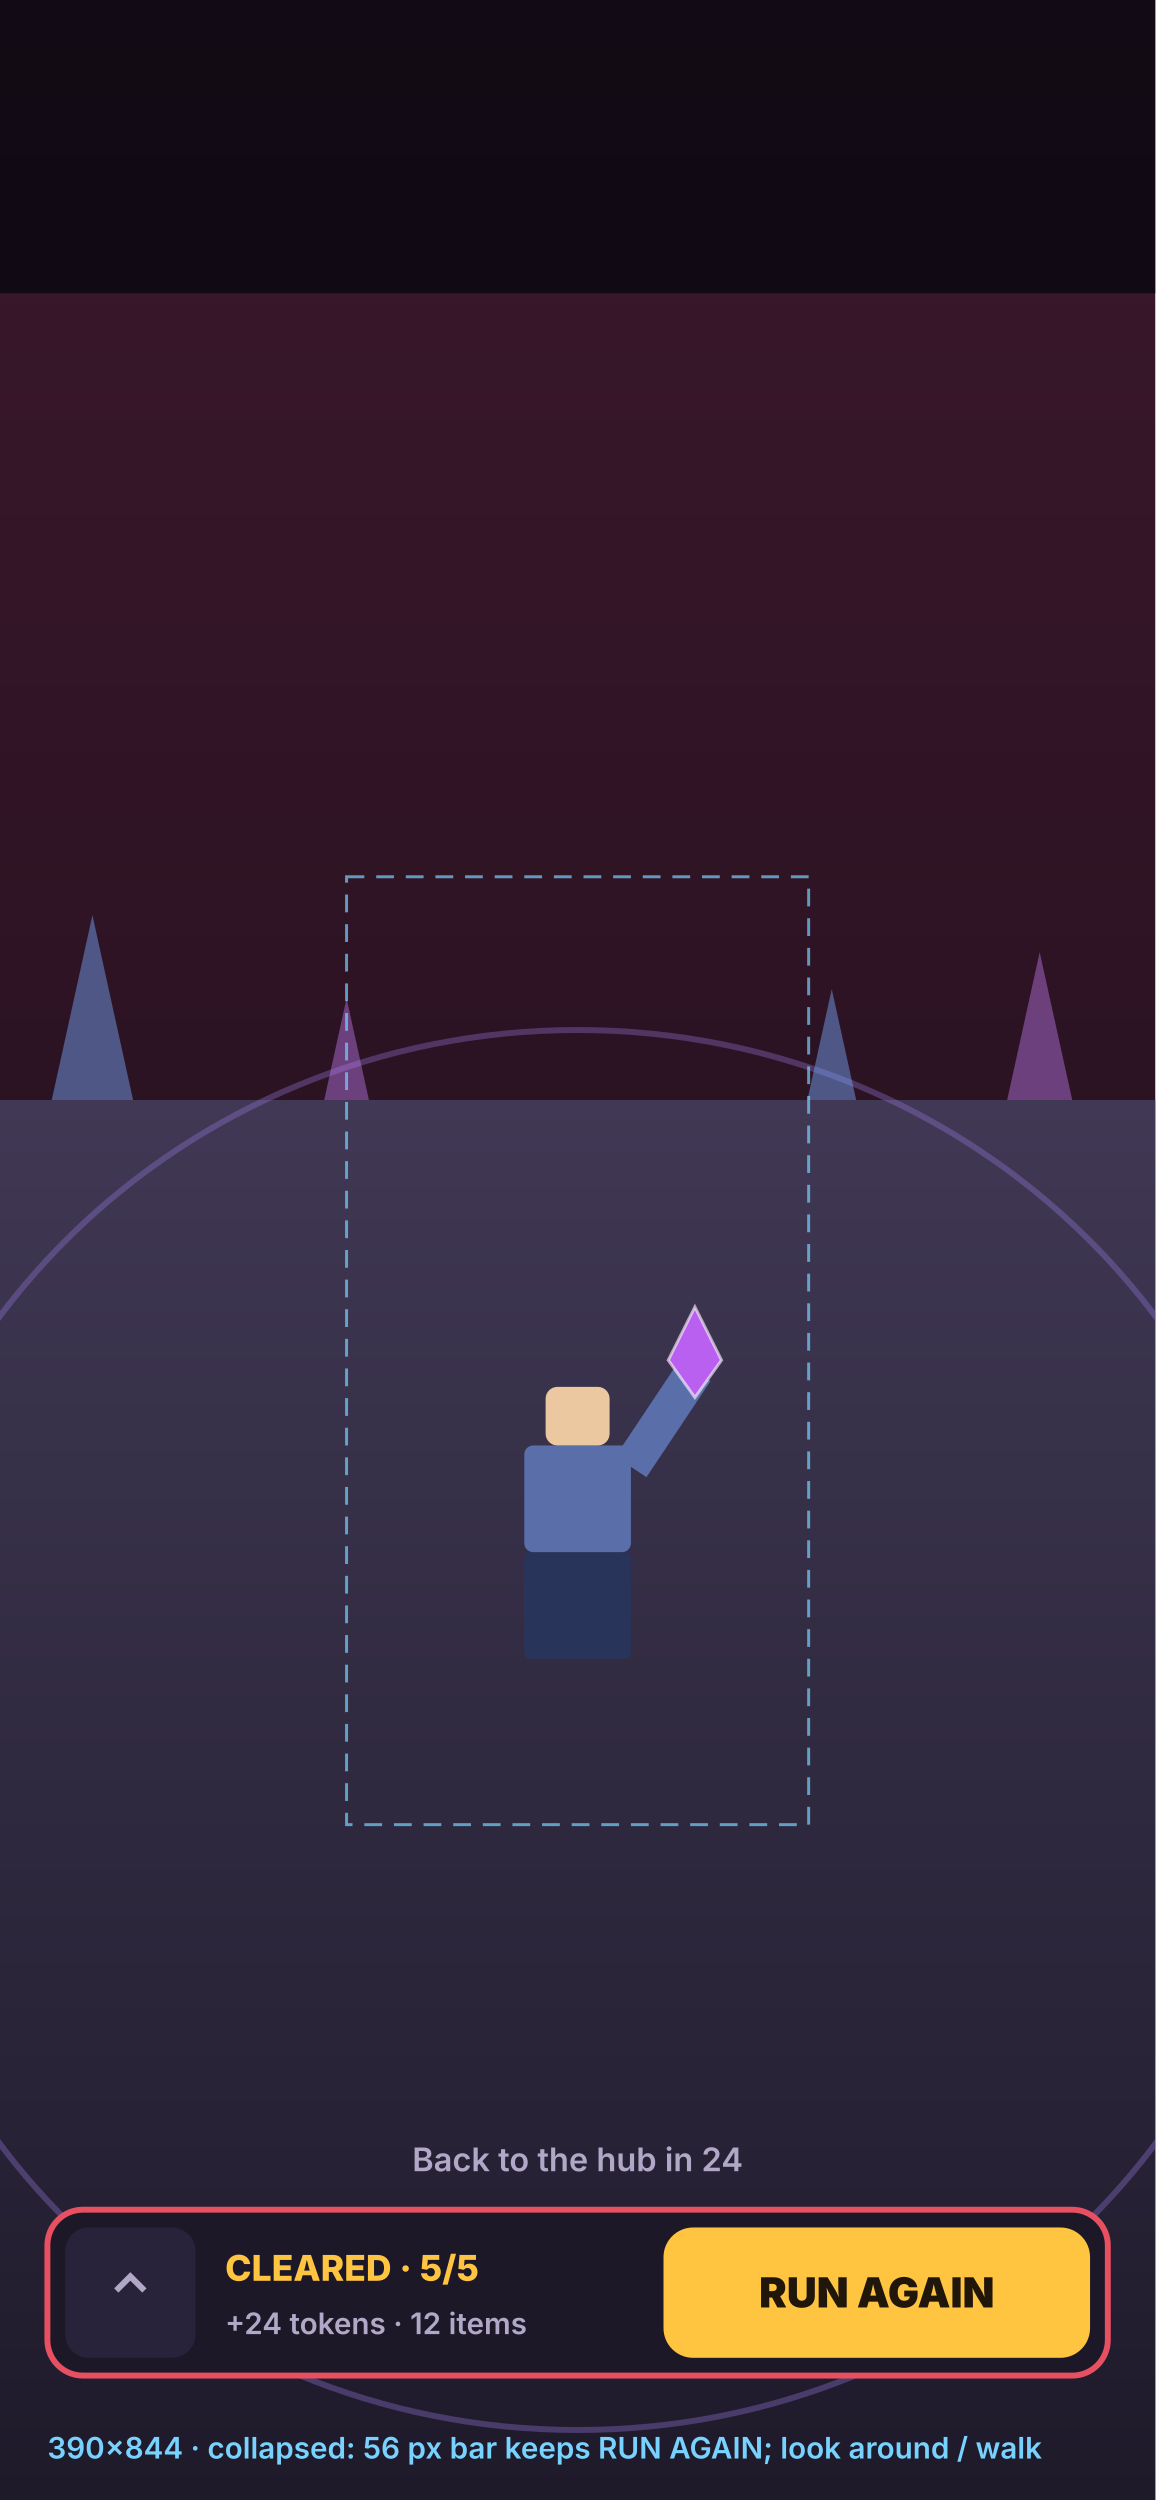
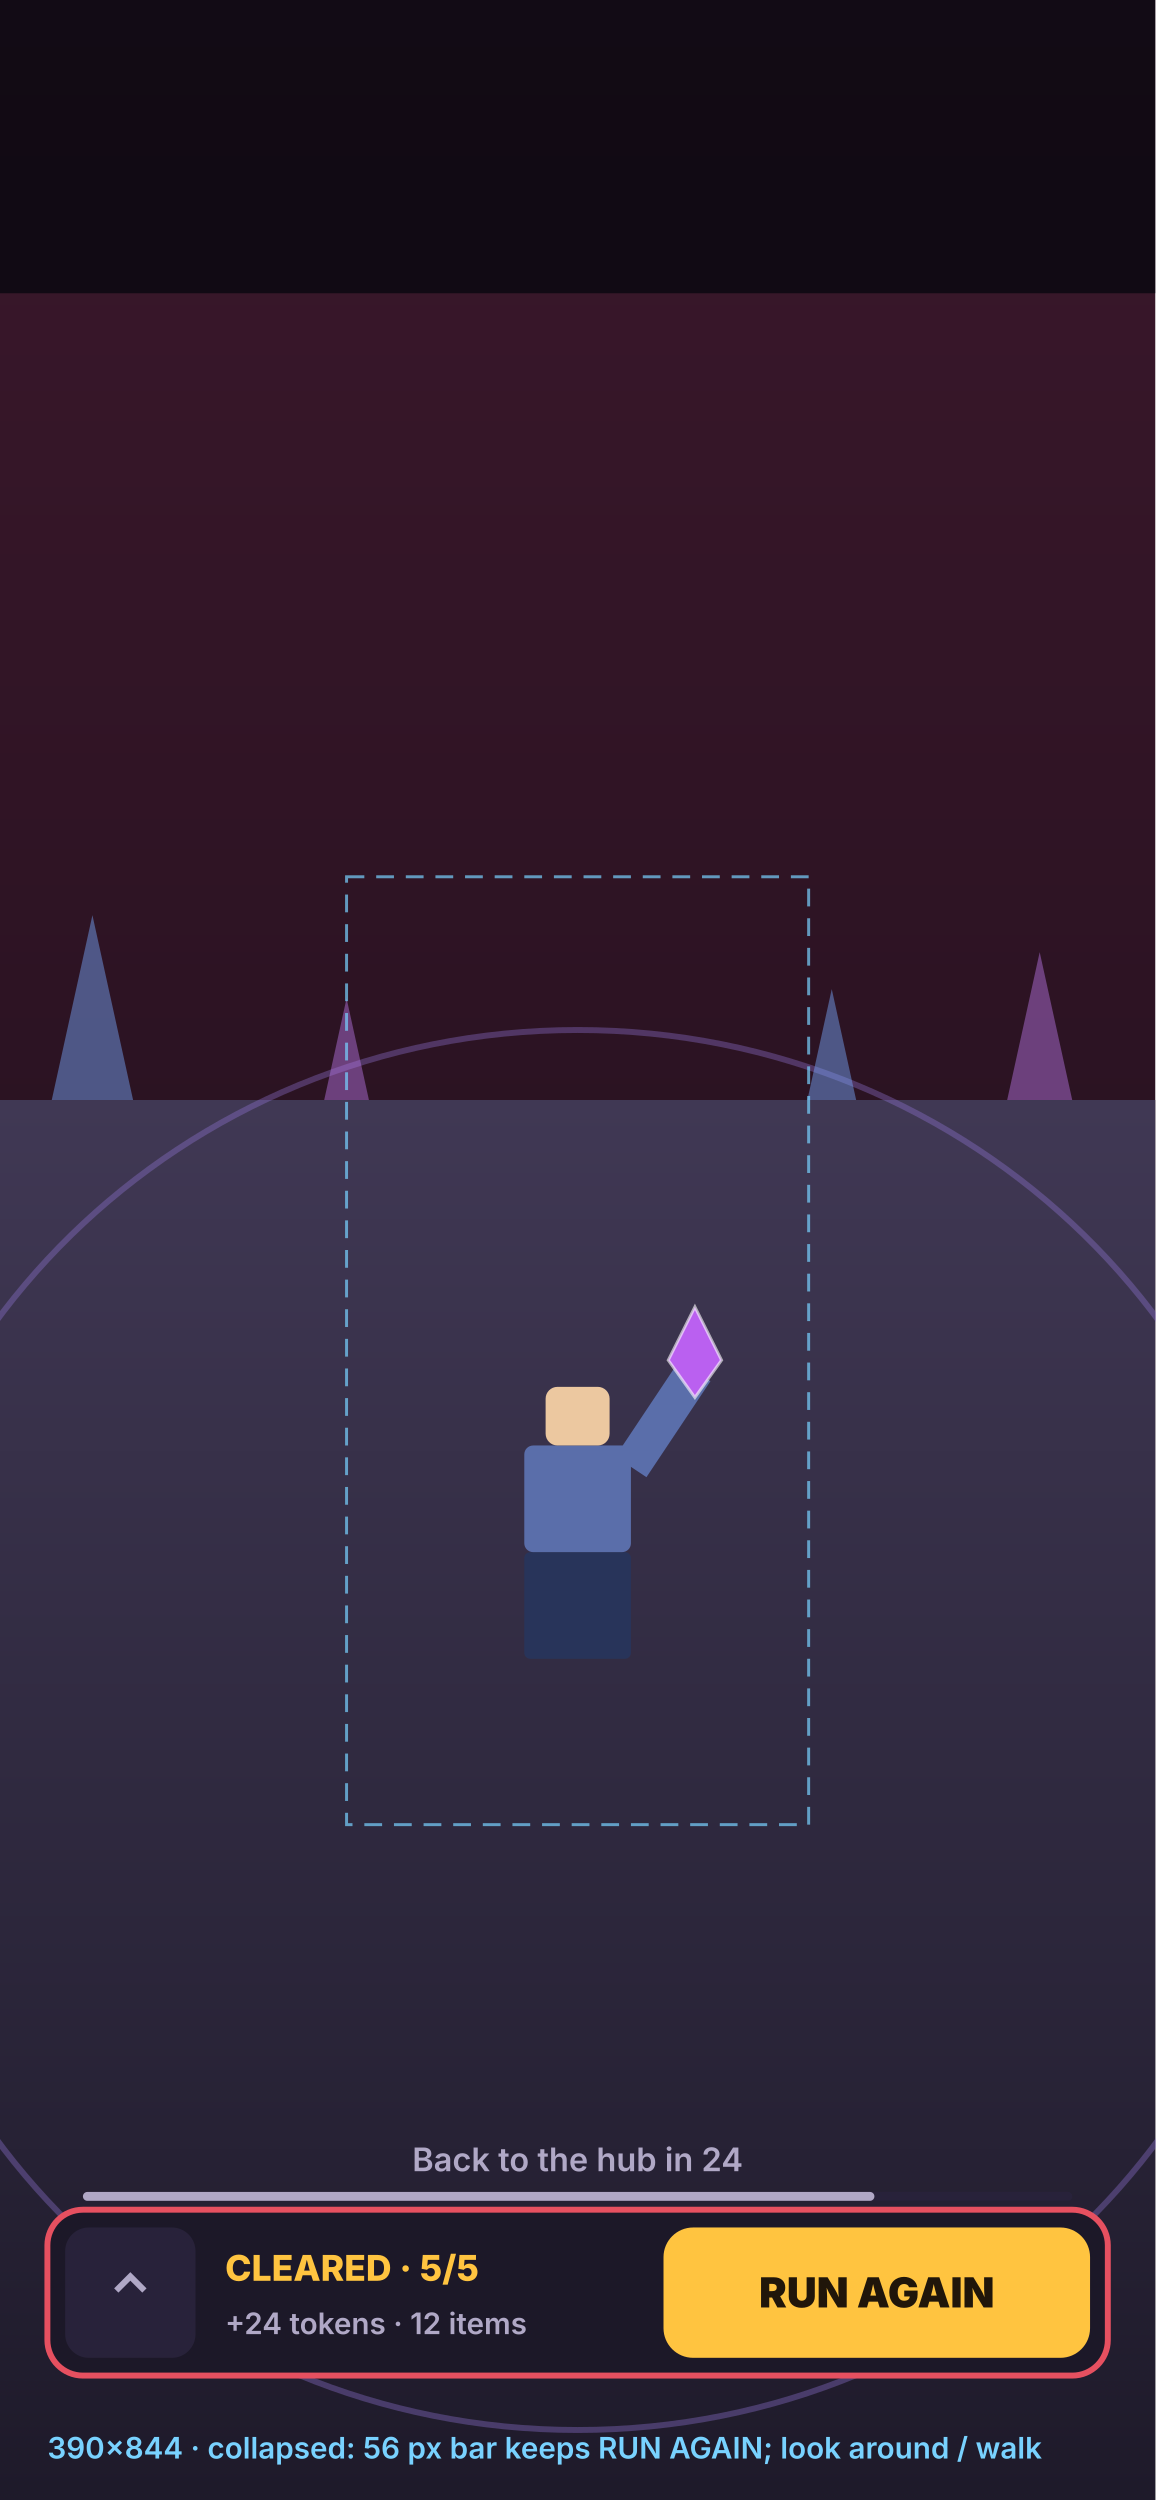
<svg xmlns="http://www.w3.org/2000/svg" width="390" height="844" viewBox="0 0 390 844">
  <defs>
    <linearGradient id="asky" x1="0" y1="0" x2="0" y2="1">
      <stop offset="0" stop-color="rgb(60,24,44)" />
      <stop offset="1" stop-color="rgb(22,12,22)" />
    </linearGradient>
    <linearGradient id="agnd" x1="0" y1="0" x2="0" y2="1">
      <stop offset="0" stop-color="rgb(64,56,84)" />
      <stop offset="1" stop-color="rgb(30,26,42)" />
    </linearGradient>
  </defs>
  <rect x="0" y="0" width="390" height="844" rx="0" fill="url(#asky)" />
  <polygon points="0,371.36 390,371.36 390,844 0,844" fill="url(#agnd)" />
  <ellipse cx="195.0" cy="584.048" rx="241.8" ry="236.32" fill="none" stroke="rgb(150,120,220)" stroke-opacity="0.35" stroke-width="2" />
  <polygon points="31.2,308.96 44.928,371.36 17.472,371.36" fill="rgb(120,170,255)" opacity="0.45" />
  <polygon points="351.0,321.44 361.982,371.36 340.018,371.36" fill="rgb(186,120,232)" opacity="0.45" />
  <polygon points="117.0,337.04 124.55,371.36 109.45,371.36" fill="rgb(186,120,232)" opacity="0.45" />
  <polygon points="280.8,333.92 289.037,371.36 272.563,371.36" fill="rgb(120,170,255)" opacity="0.45" />
  <rect x="177.0" y="524.0" width="36.0" height="36.0" rx="2" fill="rgb(40,52,90)" />
  <rect x="177.0" y="488.0" width="36.0" height="36.0" rx="3" fill="rgb(90,110,170)" />
  <rect x="184.2" y="468.2" width="21.6" height="19.8" rx="4" fill="rgb(236,200,160)" />
  <line x1="213.0" y1="495.2" x2="234.6" y2="462.8" stroke="rgb(90,110,170)" stroke-width="12.6" />
  <polygon points="234.6,441.2 243.6,459.2 234.6,471.8 225.6,459.2" fill="rgb(186,96,240)" stroke="white" stroke-opacity="0.6" />
  <rect x="0" y="0" width="390" height="99" rx="0" fill="rgb(10,8,16)" opacity="0.85" />
  <rect x="117" y="296" width="156" height="320" rx="0" fill="none" stroke="rgb(120,210,255)" stroke-width="1" stroke-dasharray="6 4" stroke-opacity="0.7" />
  <rect x="16" y="746" width="358" height="56" rx="12" fill="rgb(28,24,40)" stroke="rgb(230,80,96)" stroke-width="2" />
  <rect x="22" y="752" width="44" height="44" rx="8" fill="rgb(40,34,58)" />
  <text x="44.0" y="780.3" font-family="'Builder Sans','BuilderSans','Inter','Segoe UI',Arial,sans-serif" font-size="18" font-weight="700" fill="rgb(176,168,198)" text-anchor="middle">⌃</text>
  <text x="76" y="770" font-family="'Builder Sans','BuilderSans','Inter','Segoe UI',Arial,sans-serif" font-size="12" font-weight="800" fill="rgb(255,196,64)" text-anchor="start">CLEARED · 5/5</text>
  <text x="76" y="788" font-family="'Builder Sans','BuilderSans','Inter','Segoe UI',Arial,sans-serif" font-size="10" font-weight="600" fill="rgb(176,168,198)" text-anchor="start">+24 tokens · 12 items</text>
  <rect x="224" y="752" width="144" height="44" rx="10" fill="rgb(255,196,64)" />
  <text x="296" y="779" font-family="'Builder Sans','BuilderSans','Inter','Segoe UI',Arial,sans-serif" font-size="14" font-weight="900" fill="rgb(32,22,10)" text-anchor="middle">RUN AGAIN</text>
  <text x="195" y="733" font-family="'Builder Sans','BuilderSans','Inter','Segoe UI',Arial,sans-serif" font-size="11" font-weight="600" fill="rgb(176,168,198)" text-anchor="middle">Back to the hub in 24</text>
+   <rect x="28" y="740" width="334" height="3" rx="1.5" fill="rgb(40,34,58)" />
+   <rect x="28" y="740" width="267.2" height="3" rx="1.5" fill="rgb(176,168,198)" />
  <text x="16" y="830" font-family="'Builder Sans','BuilderSans','Inter','Segoe UI',Arial,sans-serif" font-size="10" font-weight="600" fill="rgb(120,210,255)" text-anchor="start">390×844 · collapsed: 56 px bar keeps RUN AGAIN; look around / walk</text>
</svg>
